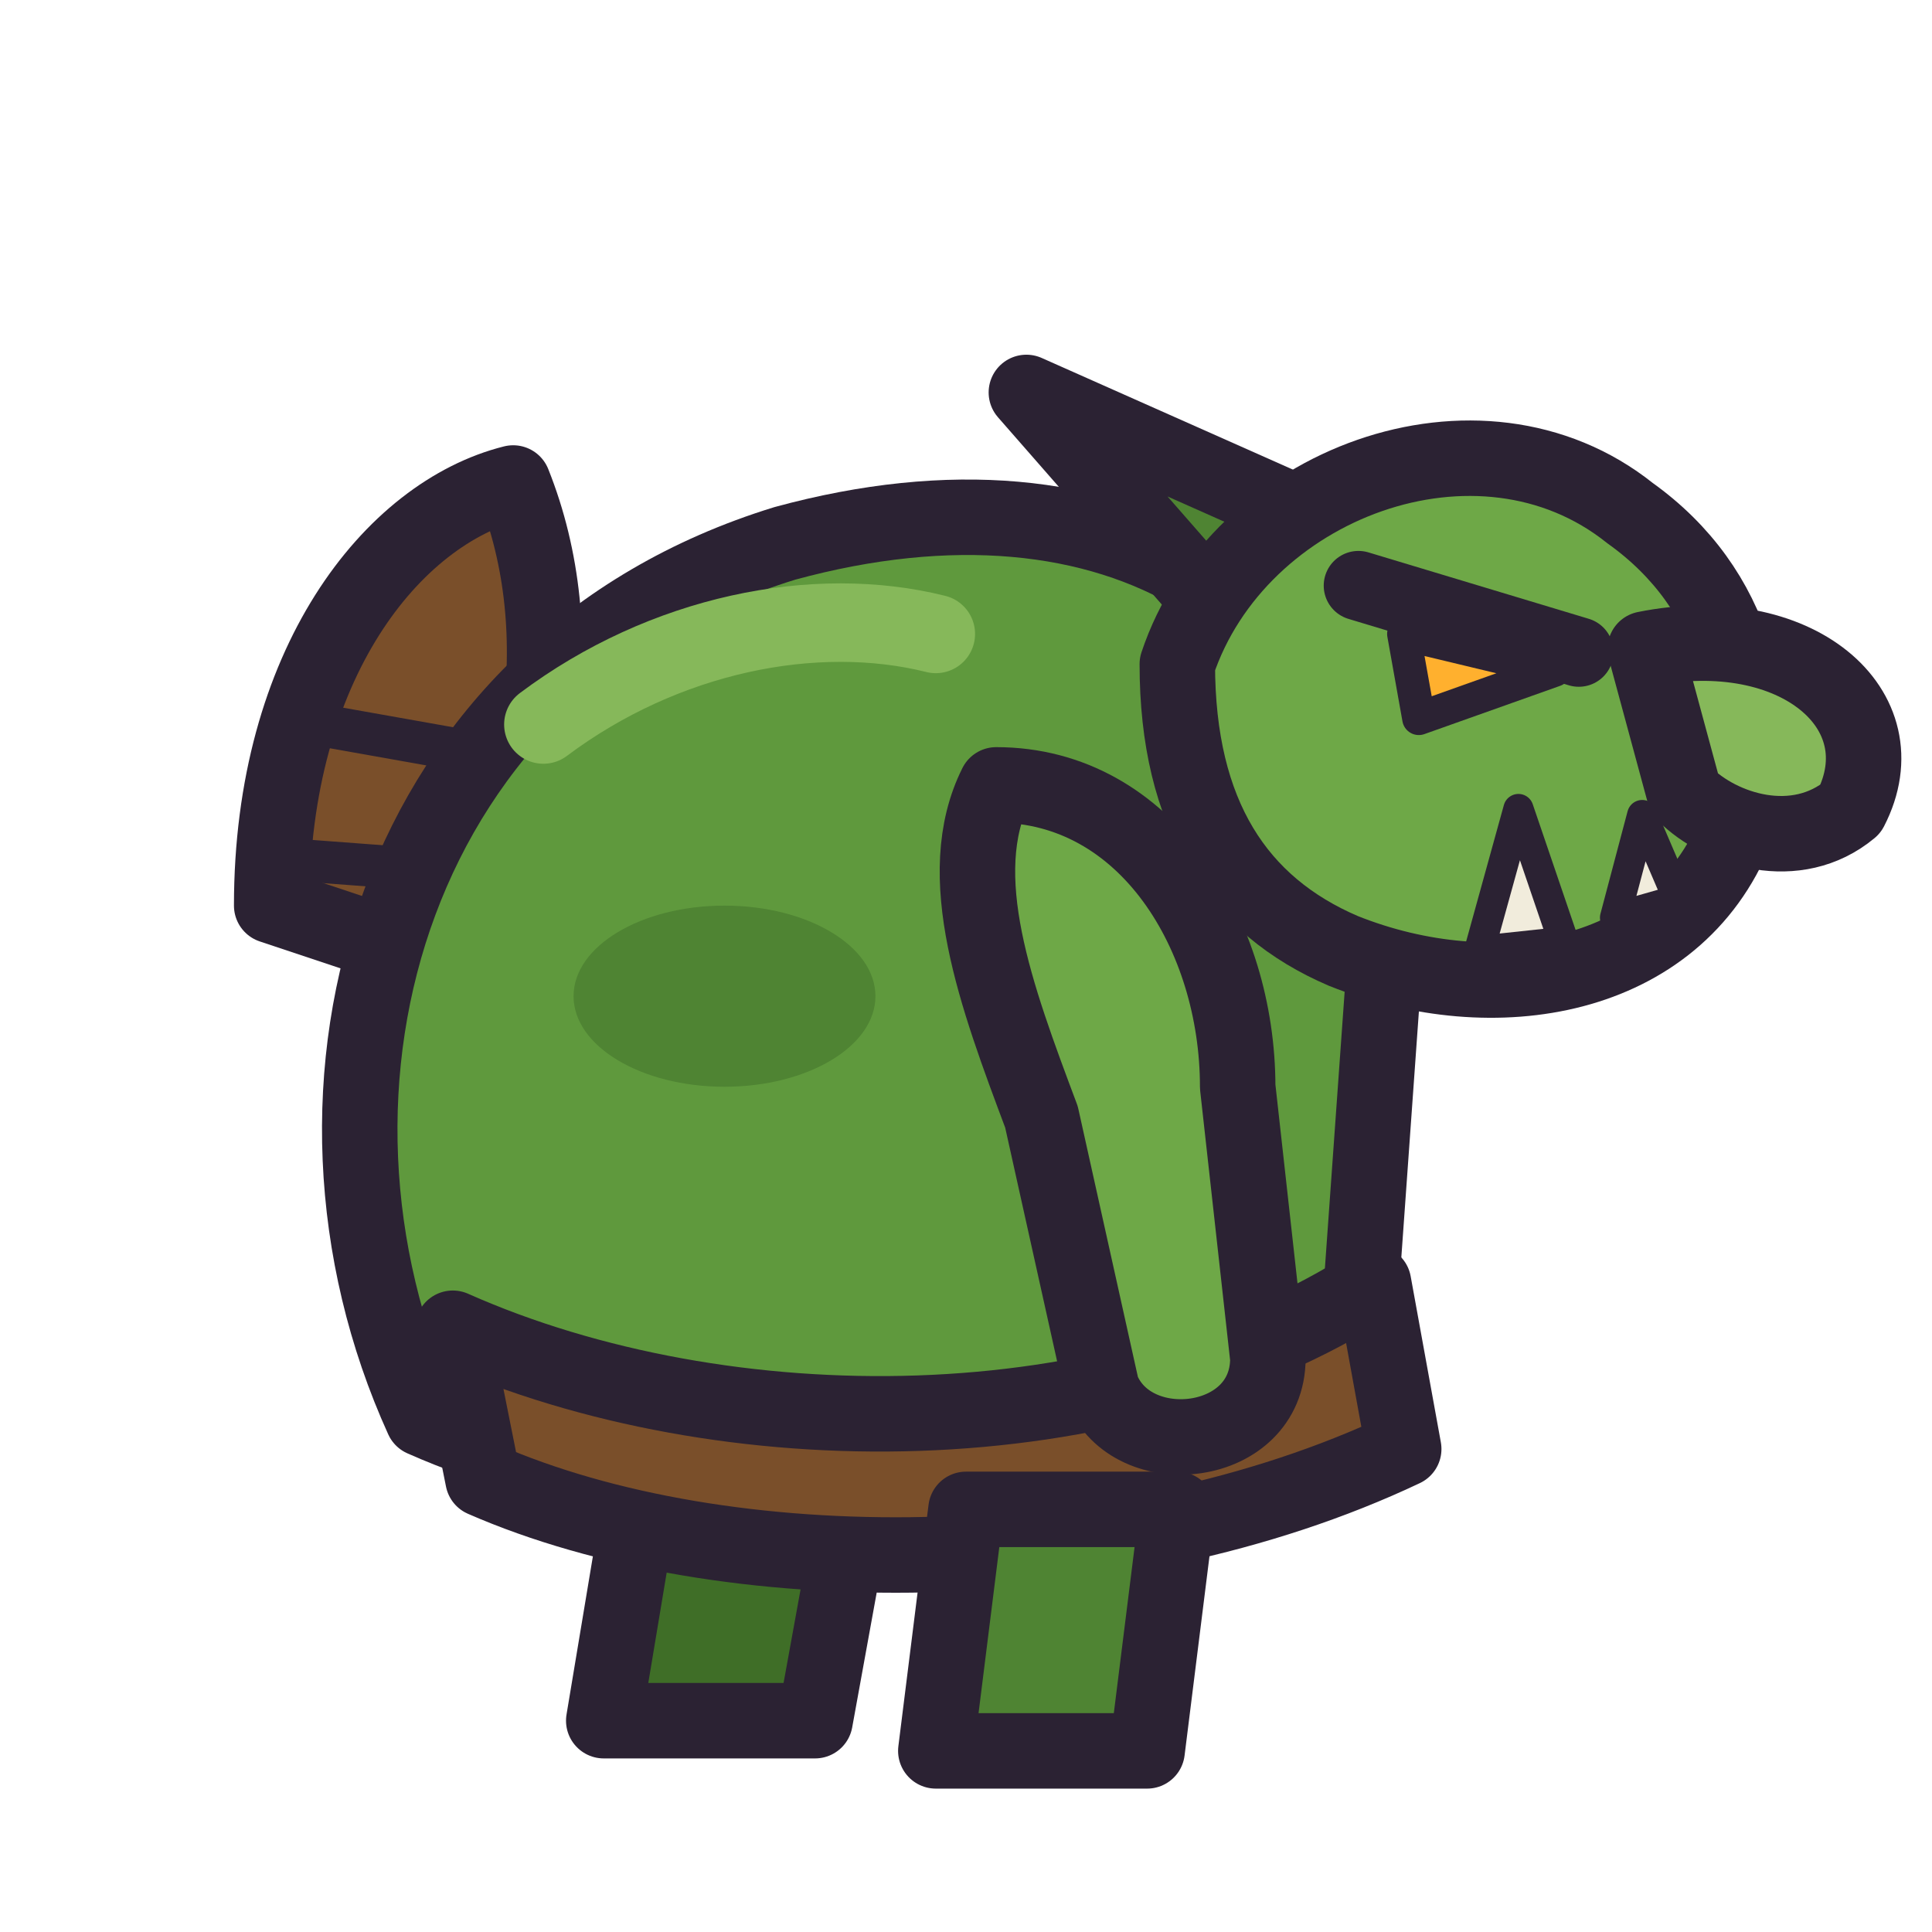
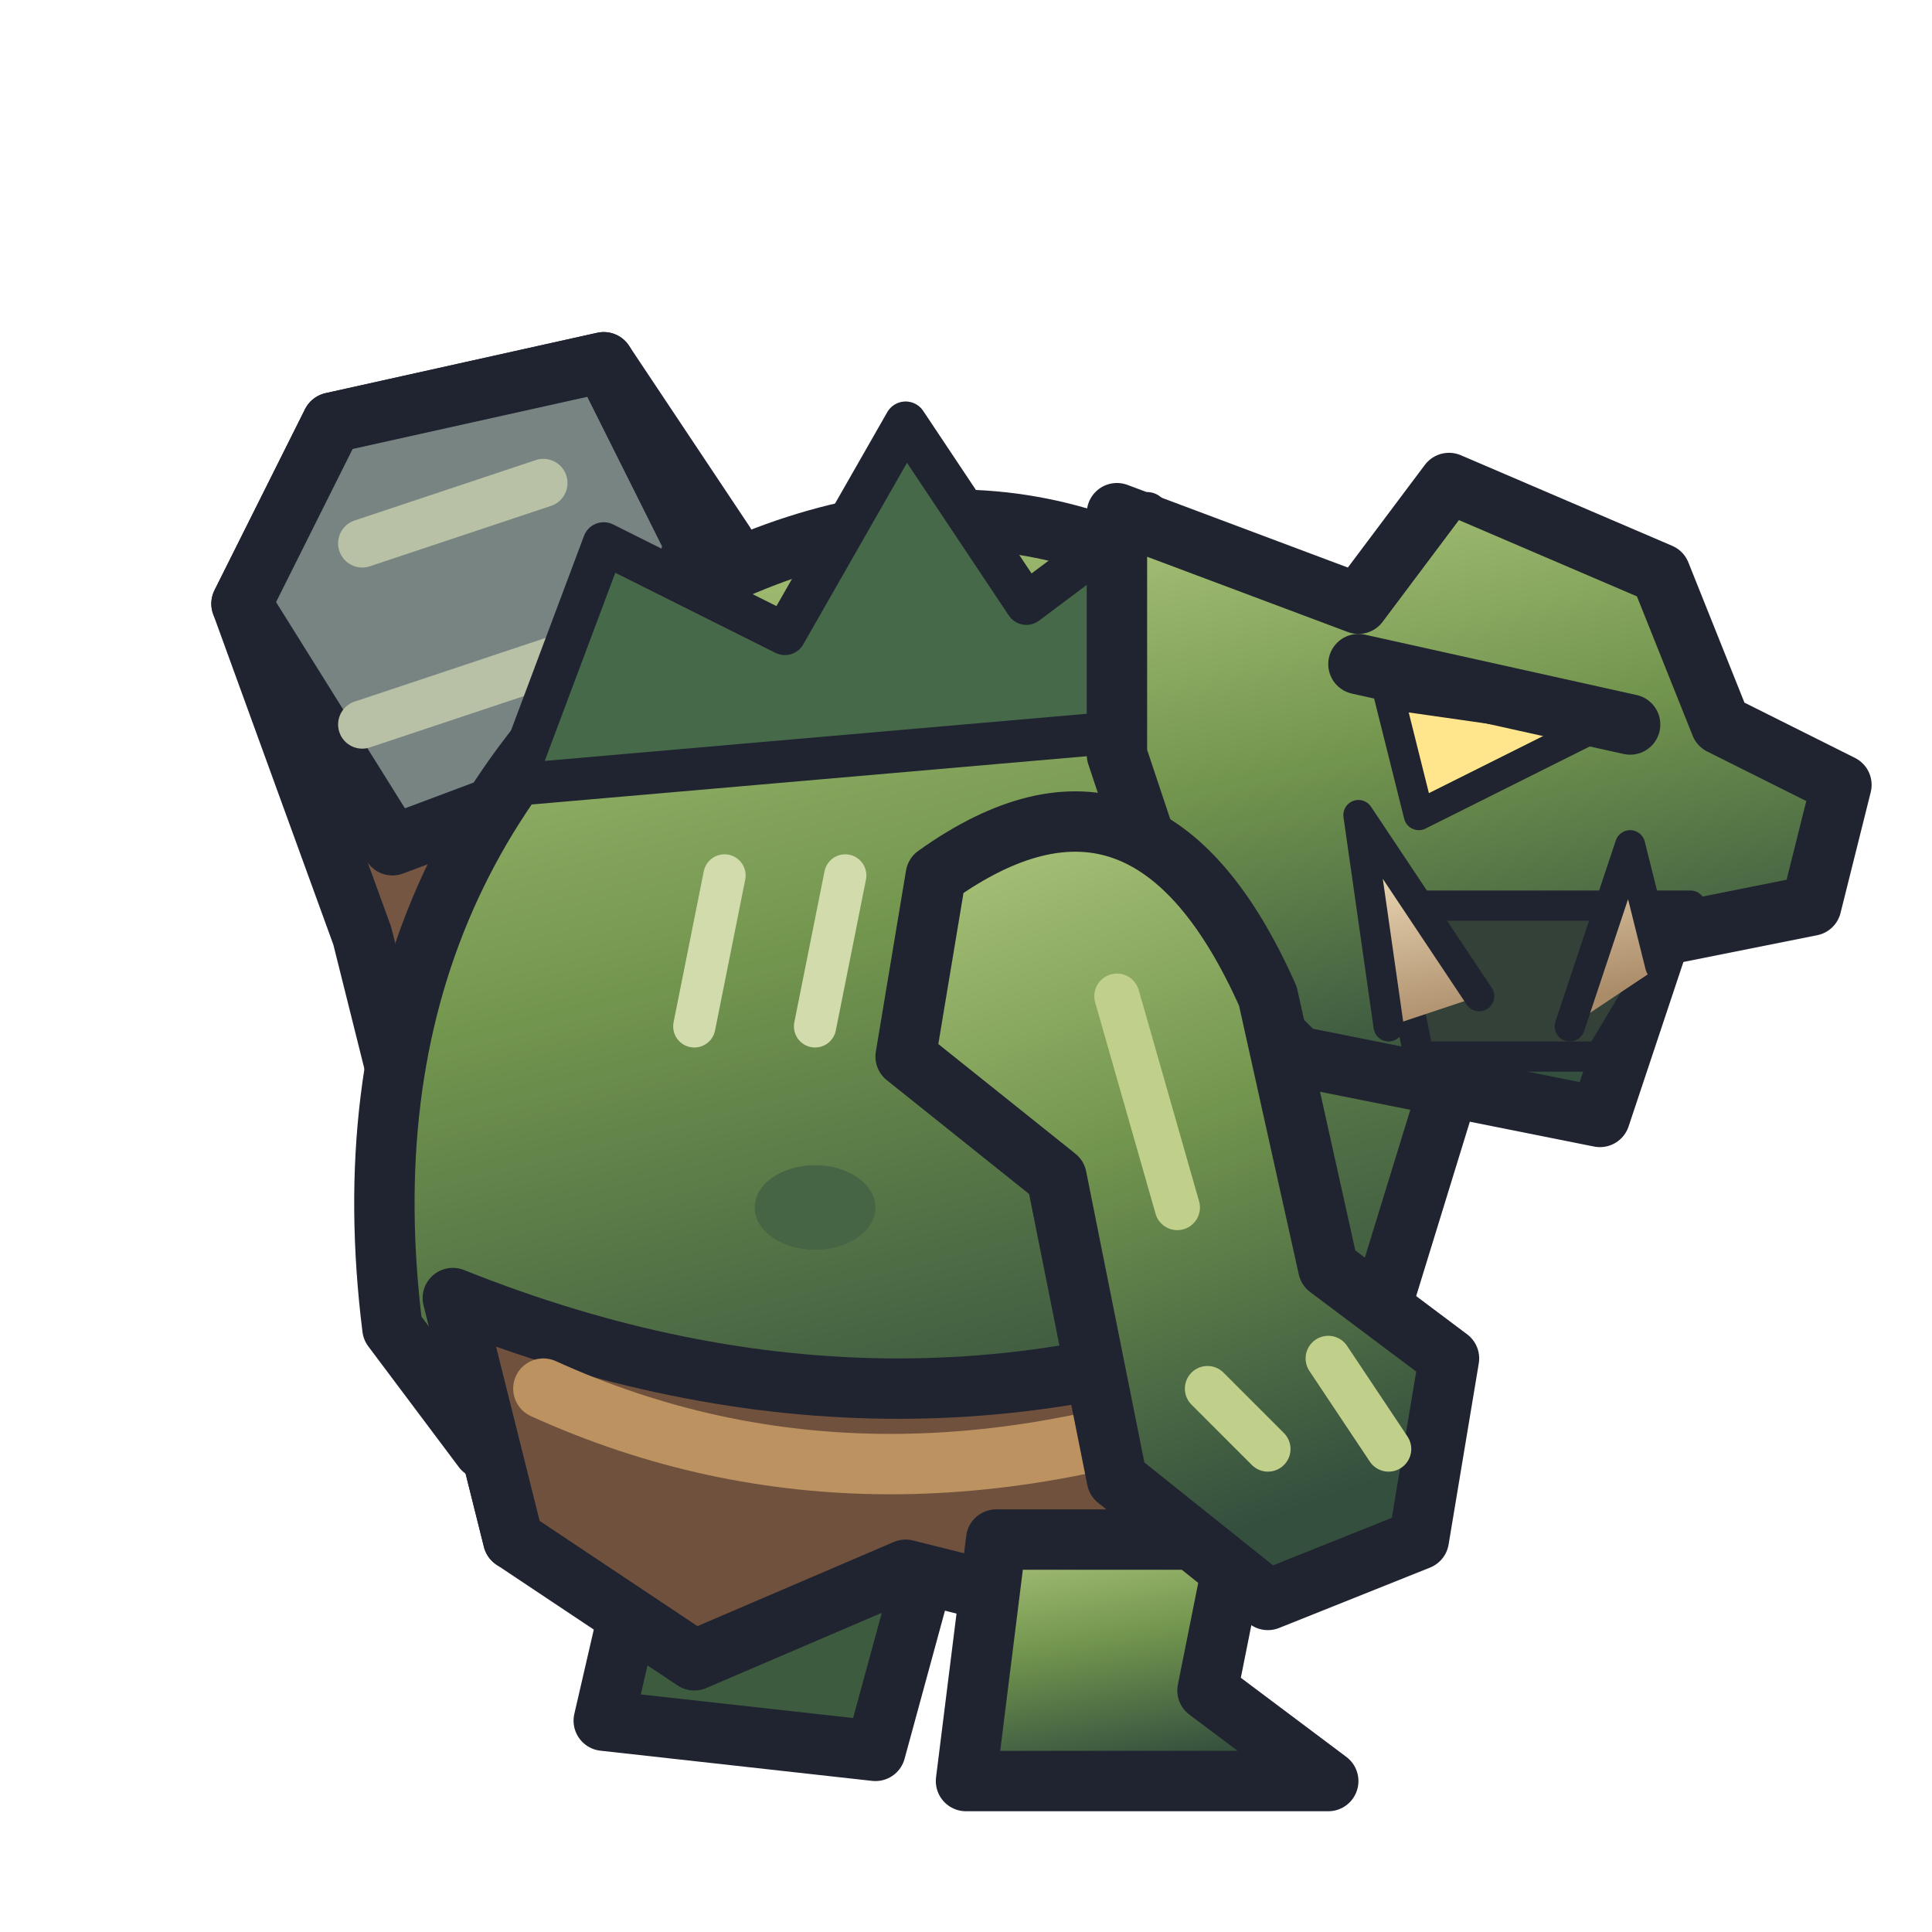
- <svg xmlns="http://www.w3.org/2000/svg" viewBox="0 0 64 64">
-   <g stroke="#2b2233" stroke-width="2.5" stroke-linejoin="round" stroke-linecap="round">
-     <path d="M22 45 L20 57 L27 57 L29 46 Z" fill="#3f6e27" />
-     <path d="M9 30 C9 22 13 17 17 16 C19 21 18 27 15 32 Z" fill="#7a4f2a" />
-     <path d="M14 47 C9 36 13 22 26 18 C37 15 45 20 46 30 L45 44 C37 50 23 51 14 47 Z" fill="#5f993d" />
-     <path d="M15 44 C24 48 37 48 45.5 42.5 L46.5 48 C37 52.5 24 52.5 16 49 Z" fill="#7a4f2a" />
-     <path d="M32 50 L31 58 L38 58 L39 50 Z" fill="#4f8433" />
-     <polygon points="41,21 34,13 43,17" fill="#4f8433" />
-     <path d="M39 22 C41 16 49 13 54 17 C57.5 19.5 58.5 23.5 57.5 27.5 C55.5 32.5 49.5 33.5 44.5 31.5 C41 30 39 27 39 22 Z" fill="#6ea847" />
-     <path d="M54.5 21.5 C59.5 20.5 63 23.5 61.3 26.8 C59.5 28.3 57 27.5 55.8 26.3 Z" fill="#86b85a" />
-     <path d="M33 26 C38 26 41 31 41 36 L42 45 C42 48 37.5 48.5 36.5 46 L34.5 37 C33 33 31.5 29 33 26 Z" fill="#6ea847" />
-   </g>
-   <path d="M18 24 C22 21 27 20 31 21" fill="none" stroke="#86b85a" stroke-width="2.6" stroke-linecap="round" />
-   <ellipse cx="24" cy="33" rx="5" ry="3" fill="#4f8433" />
-   <g fill="#f1ecdc" stroke="#2b2233" stroke-width="1" stroke-linejoin="round">
-     <polygon points="49,31.5 50.3,26.8 51.8,31.2" />
-     <polygon points="53.5,30.4 54.4,27 55.6,29.8" />
-   </g>
-   <polygon points="46.5,21 51.5,22.2 47,23.8" fill="#ffb02e" stroke="#2b2233" stroke-width="1.1" stroke-linejoin="round" />
-   <path d="M45 19.4 L52.3 21.6" stroke="#2b2233" stroke-width="2.3" stroke-linecap="round" />
-   <g stroke="#2b2233" stroke-width="1.4" stroke-linecap="round">
-     <line x1="10.5" y1="24" x2="15" y2="24.8" />
-     <line x1="10" y1="28.5" x2="14" y2="28.8" />
+ <svg xmlns="http://www.w3.org/2000/svg" width="64" height="64" viewBox="0 0 64 64">
+   <defs>
+     <linearGradient id="hide" x1="0" y1="0" x2="0.25" y2="1">
+       <stop stop-color="#afc77d" />
+       <stop offset="0.48" stop-color="#72954e" />
+       <stop offset="1" stop-color="#344f3e" />
+     </linearGradient>
+     <linearGradient id="bone" x2="0.3" y2="1">
+       <stop stop-color="#fff0ce" />
+       <stop offset="1" stop-color="#ab8c69" />
+     </linearGradient>
+     <linearGradient id="plate" x2="0.25" y2="1">
+       <stop stop-color="#afc77d" />
+       <stop offset="0.35" stop-color="#72954e" />
+       <stop offset="1" stop-color="#344f3e" />
+     </linearGradient>
+   </defs>
+   <g stroke-linecap="round" stroke-linejoin="round">
+     <path d="M23 44 20 57 29 58 32 47" fill="#3d5b3f" stroke="#202330" stroke-width="2" />
+     <path d="M12 31 8 20 11 14 20 12 24 18 21 27 16 30 21 49 17 51Z" fill="#755642" stroke="#202330" stroke-width="2" />
+     <path d="M8 20 11 14 20 12 23 18 21 25 13 28Z" fill="#778482" stroke="#202330" stroke-width="2" />
+     <path d="M12 18 18 16 M12 24 21 21" fill="none" stroke="#b8c0a6" stroke-width="1.6" />
+     <path d="M13 44 Q11 28 24 19 Q35 14 44 23 L48 36 44 49 26 52 16 48Z" fill="url(#hide)" stroke="#202330" stroke-width="2" />
+     <path d="M17 26 20 18 26 21 30 14 34 20 38 17 40 24Z" fill="#46694a" stroke="#202330" stroke-width="1.4" />
+     <path d="M37 25 37 17 45 20 48 16 55 19 57 24 61 26 60 30 55 31 53 37 43 35 39 31Z" fill="url(#hide)" stroke="#202330" stroke-width="2" />
+     <path d="M46 30 56 30 53 35 47 35Z" fill="#344138" stroke="#202330" stroke-width="1" />
+     <path d="M46 34 45 27 49 33 M52 34 54 28 55 32" fill="url(#bone)" stroke="#202330" stroke-width="1" />
+     <path d="M15 43 Q30 49 44 43 L44 51 38 54 30 52 23 55 17 51Z" fill="#70513d" stroke="#202330" stroke-width="2" />
+     <path d="M18 46 Q29 51 42 46" fill="none" stroke="#bc9360" stroke-width="2" />
+     <path d="M33 51 41 51 40 56 44 59 32 59Z" fill="url(#hide)" stroke="#202330" stroke-width="2" />
+     <path d="M31 29 Q38 24 42 33 L44 42 48 45 47 51 42 53 37 49 35 39 30 35Z" fill="url(#hide)" stroke="#202330" stroke-width="2" />
+     <path d="M37 33 39 40 M40 46 42 48 M44 45 46 48" fill="none" stroke="#c0cf8a" stroke-width="1.5" />
+     <path d="M46 23 l7 1 -6 3 Z" fill="#ffe68c" stroke="#202330" stroke-width="1" />
+     <path d="M45 22 l9 2" fill="none" stroke="#202330" stroke-width="2" />
+     <path d="M24 29 23 34 M28 29 27 34" fill="none" stroke="#d2dbac" stroke-width="1.4" />
+     <ellipse cx="27" cy="40" rx="2" ry="1.4" fill="#456544" stroke="none" stroke-width="1" />
  </g>
</svg>
